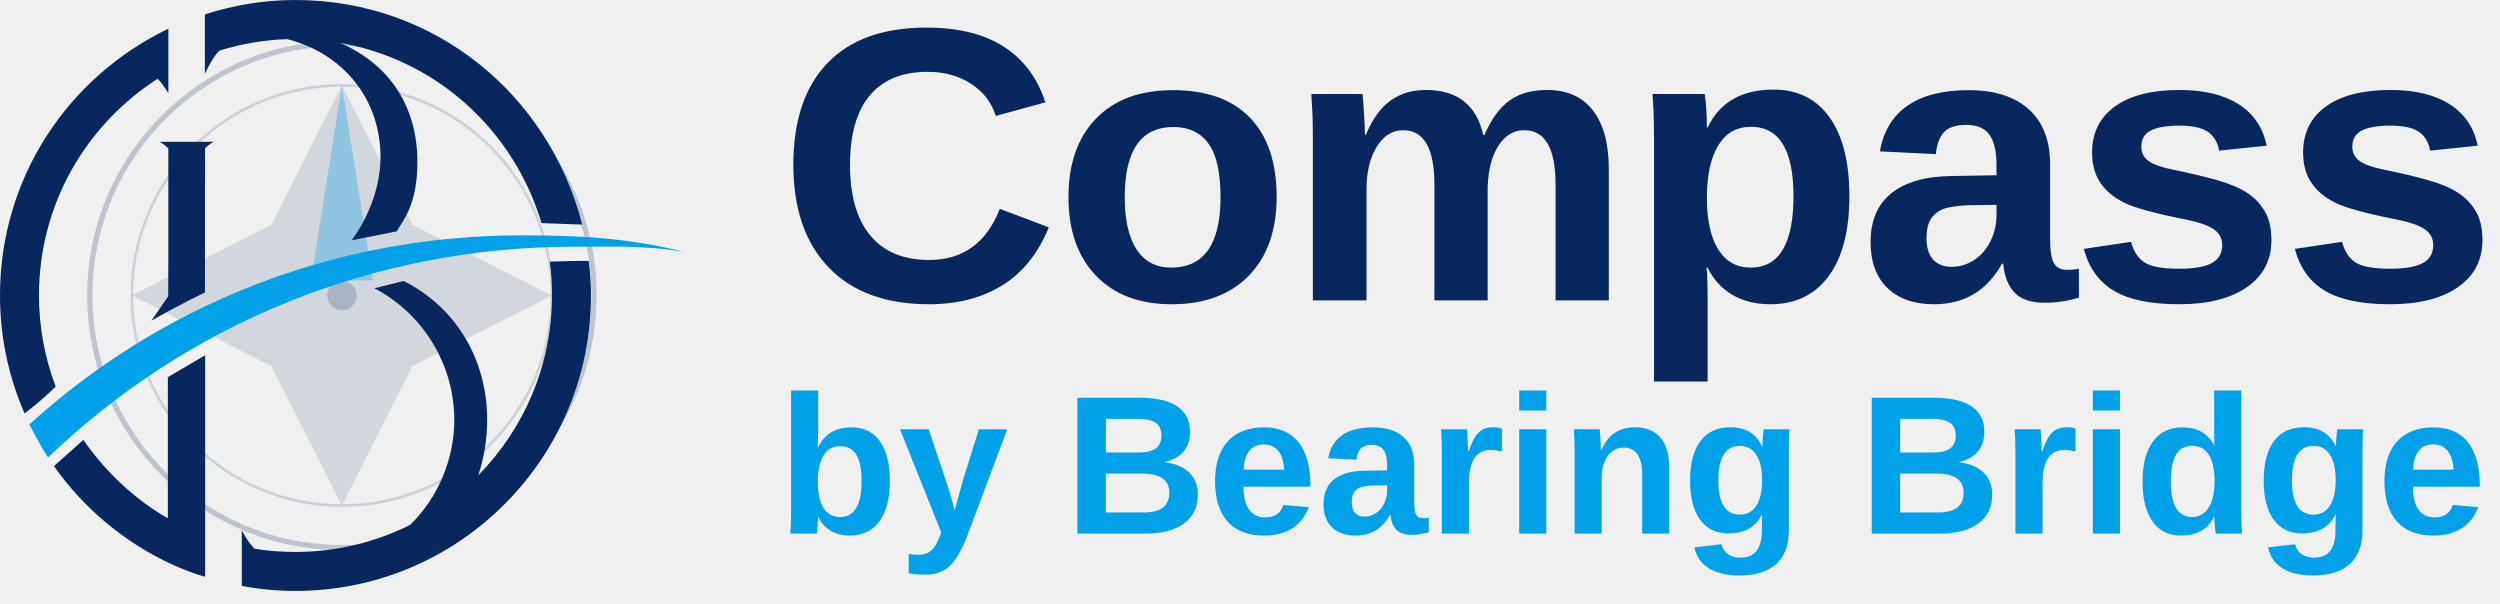
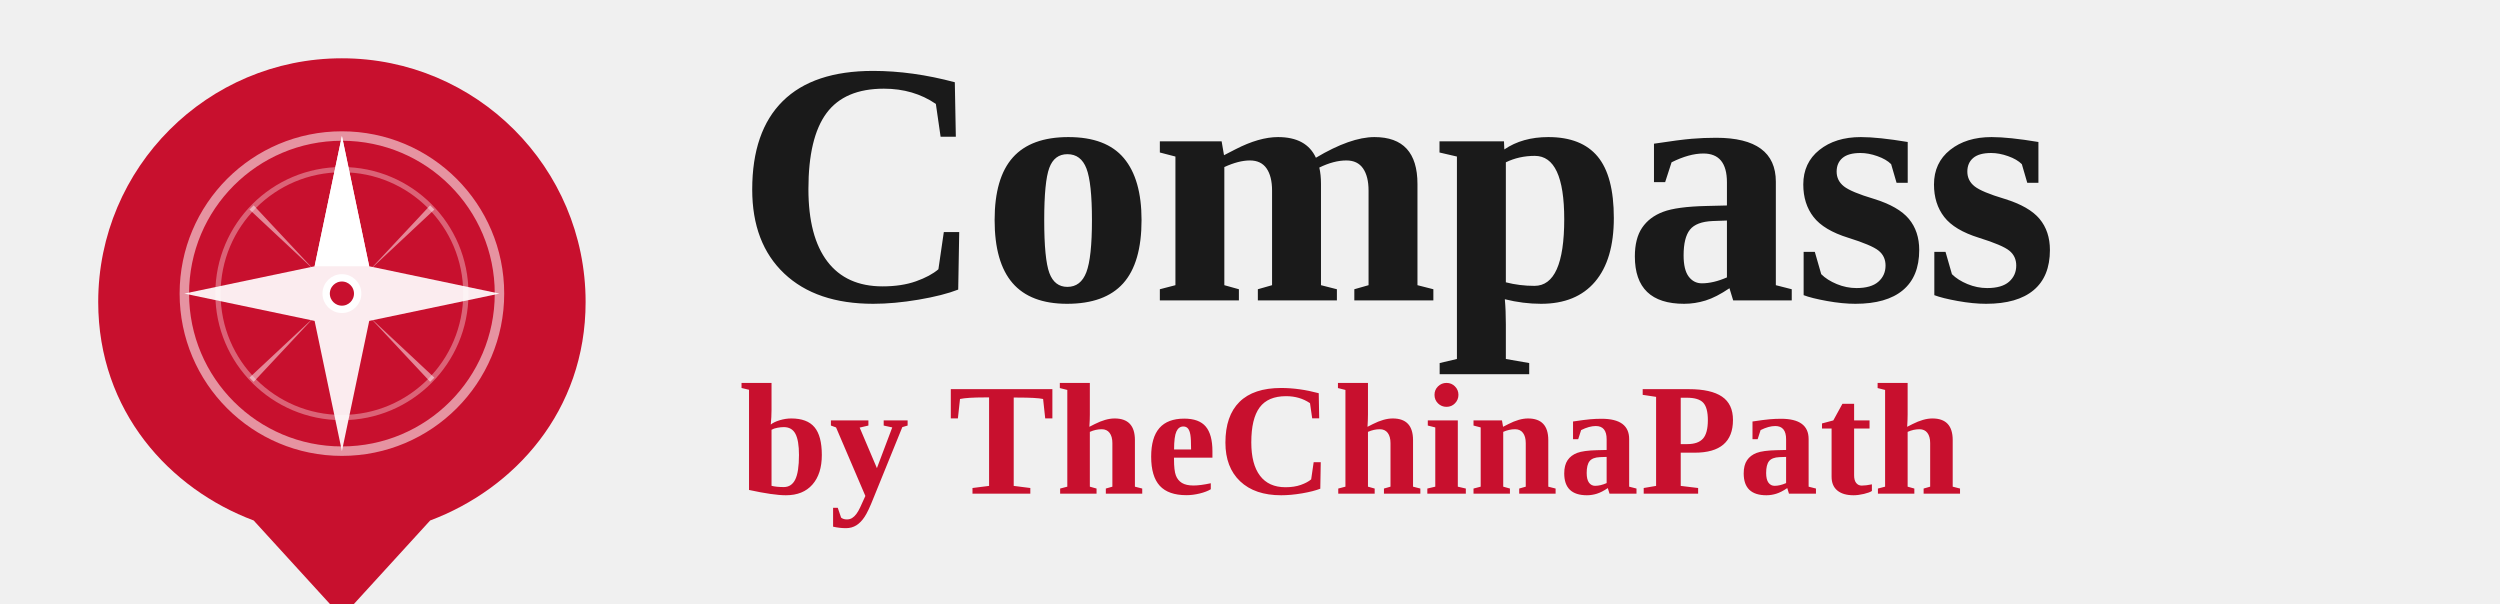
- <svg xmlns="http://www.w3.org/2000/svg" width="100%" height="100%" viewBox="0 0 2380 575" version="1.1" xml:space="preserve" style="fill-rule:evenodd;clip-rule:evenodd;stroke-linejoin:round;stroke-miterlimit:2;">
-   <g>
-     <circle cx="325.5" cy="281.3" r="240" fill="none" stroke="rgb(7,39,94)" stroke-width="5" opacity="0.22" />
-     <circle cx="325.5" cy="281.3" r="200" fill="none" stroke="rgb(7,39,94)" stroke-width="2.5" opacity="0.16" />
-     <path d="M325.5,81.3 L392.7,214.1 L525.5,281.3 L392.7,348.5 L325.5,481.3 L258.3,348.5 L125.5,281.3 L258.3,214.1 Z" fill="rgb(7,39,94)" opacity="0.13" />
-     <path d="M325.5,81.3 L355,267 L296,267 Z" fill="rgb(0,161,233)" opacity="0.32" />
-     <circle cx="325.5" cy="281.3" r="14" fill="rgb(7,39,94)" opacity="0.2" />
+ <svg xmlns="http://www.w3.org/2000/svg" width="100%" height="100%" viewBox="0 0 2380 575" version="1.1" xml:space="preserve" style="fill-rule:evenodd;clip-rule:evenodd;stroke-linejoin:round;stroke-linecap:round;" role="img" aria-label="Compass by TheChinaPath">
+   <g transform="translate(325.5 287.5)">
+     <path d="M0,-232          C 128,-232 232,-128 232,0          C 232,104 164,178 84,208          L 0,300          L -84,208          C -164,178 -232,104 -232,0          C -232,-128 -128,-232 0,-232 Z" fill="#C8102E" />
+     <circle cx="0" cy="-8" r="150" fill="none" stroke="#FFFFFF" stroke-width="9" opacity="0.55" />
+     <circle cx="0" cy="-8" r="118" fill="none" stroke="#FFFFFF" stroke-width="5" opacity="0.35" />
+     <path d="M0,-158 L26,-34 L150,-8 L26,18 L0,142 L-26,18 L-150,-8 L-26,-34 Z" fill="#FFFFFF" opacity="0.92" />
+     <path d="M84,-92 L26,-30 L88,-88 Z M84,76 L26,14 L88,72 Z          M-84,-92 L-26,-30 L-88,-88 Z M-84,76 L-26,14 L-88,72 Z" fill="#FFFFFF" opacity="0.5" />
+     <path d="M0,-158 L26,-34 L-26,-34 Z" fill="#FFFFFF" />
+     <circle cx="0" cy="-8" r="15" fill="#C8102E" stroke="#FFFFFF" stroke-width="7" />
  </g>
-   <g transform="matrix(1,0,0,1,-1798.628,-598.5725)">
-     <g transform="matrix(4.166667,0,0,4.166667,0,0)">
-       <g transform="matrix(1,0,0,1,550.878,248.1821)">
-         <path d="M0,-50.755C-43.426,-50.755 -82.723,-34.598 -112.521,-7.532C-110.808,-4.33 -109.77,-2.436 -108.236,0C-76.875,-30.064 -34.69,-48.165 12.184,-48.165C21.631,-48.165 28.009,-48.444 37.048,-47C24.247,-50.125 13.764,-50.755 0,-50.755" style="fill:rgb(0,161,233);fill-rule:nonzero;" />
-       </g>
-     </g>
-     <g transform="matrix(4.166667,0,0,4.166667,0,0)">
-       <g transform="matrix(1,0,0,1,475.897,216.9611)">
-         <path d="M4.57,-40.906L-7.701,-40.906C-7.701,-40.906 -6.676,-40.317 -5.764,-39.394L-5.764,-13.974L-5.796,-5.593L-9.666,0C-3.982,-3.338 2.604,-6.48 2.604,-6.48L2.632,-39.437C3.419,-40.277 4.57,-40.906 4.57,-40.906Z" style="fill:rgb(7,39,94);fill-rule:nonzero;" />
-       </g>
-     </g>
-     <g transform="matrix(4.166667,0,0,4.166667,0,0)">
-       <g transform="matrix(1,0,0,1,440.5757,177.1696)">
-         <path d="M0,33.99C0,13.126 10.778,-5.01 27.102,-15.509C28.447,-14.181 29.562,-12.183 29.562,-12.183L29.562,-17.017L29.566,-17.02L29.566,-26.956C6.772,-16.026 -8.905,6.982 -8.905,33.99C-8.905,43.575 -6.895,52.687 -3.293,60.946C-0.772,59.089 1.557,56.981 3.826,54.824C1.361,48.349 0,41.33 0,33.99" style="fill:rgb(7,39,94);fill-rule:nonzero;" />
-       </g>
-     </g>
-     <g transform="matrix(4.166667,0,0,4.166667,0,0)">
-       <g transform="matrix(1,0,0,1,470.0206,238.1766)">
-         <path d="M0,23.898C-10.149,18.147 -16.647,9.855 -19.312,5.995L-26.026,11.98C-11.561,32.422 8.525,37.25 8.525,37.25L8.525,-13.352L0,-8.345L0,23.898Z" style="fill:rgb(7,39,94);fill-rule:nonzero;" />
-       </g>
-     </g>
-     <g transform="matrix(4.166667,0,0,4.166667,0,0)">
-       <g transform="matrix(1,0,0,1,566.1856,278.6405)">
-         <path d="M0,-75.354C-0.722,-75.383 -3.395,-75.35 -3.699,-75.354L-8.901,-75.204C-8.525,-72.534 -8.4,-70.254 -8.4,-67.481C-8.4,-51.463 -14.833,-36.953 -25.248,-26.374C-23.909,-30.389 -23.204,-34.641 -23.204,-39.019C-23.204,-53.197 -30.639,-64.969 -42.315,-70.783L-48.972,-69.121L-47.462,-68.288C-36.644,-61.846 -30.716,-50.513 -30.716,-39.019C-30.716,-30.156 -34.428,-21.212 -40.812,-15.058C-48.696,-11.111 -57.587,-8.876 -67.005,-8.876C-70.391,-8.876 -73.395,-9.103 -76.362,-9.62C-78.019,-11.259 -79.268,-13.827 -79.268,-13.827L-79.268,-8.881L-79.266,-8.881L-79.266,-1.108C-75.286,-0.362 -71.311,0.029 -67.005,0.029C-29.72,0.029 0.505,-30.197 0.505,-67.481C0.505,-70.264 0.328,-72.66 0,-75.354" style="fill:rgb(7,39,94);fill-rule:nonzero;" />
-       </g>
-     </g>
-     <g transform="matrix(4.166667,0,0,4.166667,0,0)">
-       <g transform="matrix(1,0,0,1,518.6055,162.7074)">
-         <path d="M0,16.794C0,24.499 -3.331,31.367 -6.558,35.844L3.695,33.814C5.153,31.264 8.432,27.789 8.432,17.979C8.432,4.891 1.733,-4.501 -9.277,-9.27C13.304,-5.317 30.604,11.173 36.792,31.927L46.082,32.259C38.567,2.793 12.581,-19.05 -19.448,-19.05C-26.657,-19.05 -33.615,-17.858 -40.129,-15.766L-40.129,-6.359C-40.127,-6.36 -40.125,-6.36 -40.123,-6.361L-40.123,-2.164C-40.123,-2.164 -38.613,-5.645 -36.827,-7.478C-31.912,-9.003 -26.703,-9.932 -21.339,-10.108C-8.56,-6.891 0,3.572 0,16.794" style="fill:rgb(7,39,94);fill-rule:nonzero;" />
-       </g>
-     </g>
-   </g>
-   <text x="740" y="286" font-family="Arial, Helvetica, sans-serif" font-weight="700" font-size="372" letter-spacing="-6" fill="rgb(7,39,94)">Compass</text>
-   <text x="740" y="508" font-family="Arial, Helvetica, sans-serif" font-weight="600" font-size="188" letter-spacing="0.5" fill="rgb(0,161,233)">by Bearing Bridge</text>
+   <text x="700" y="286" font-family="Georgia, 'Times New Roman', 'Songti SC', 'SimSun', serif" font-weight="700" font-size="330" letter-spacing="-4" fill="#1A1A1A">Compass</text>
+   <text x="704" y="470" font-family="Georgia, 'Times New Roman', 'Songti SC', 'SimSun', serif" font-weight="600" font-size="152" letter-spacing="1" fill="#C8102E">by TheChinaPath</text>
</svg>
